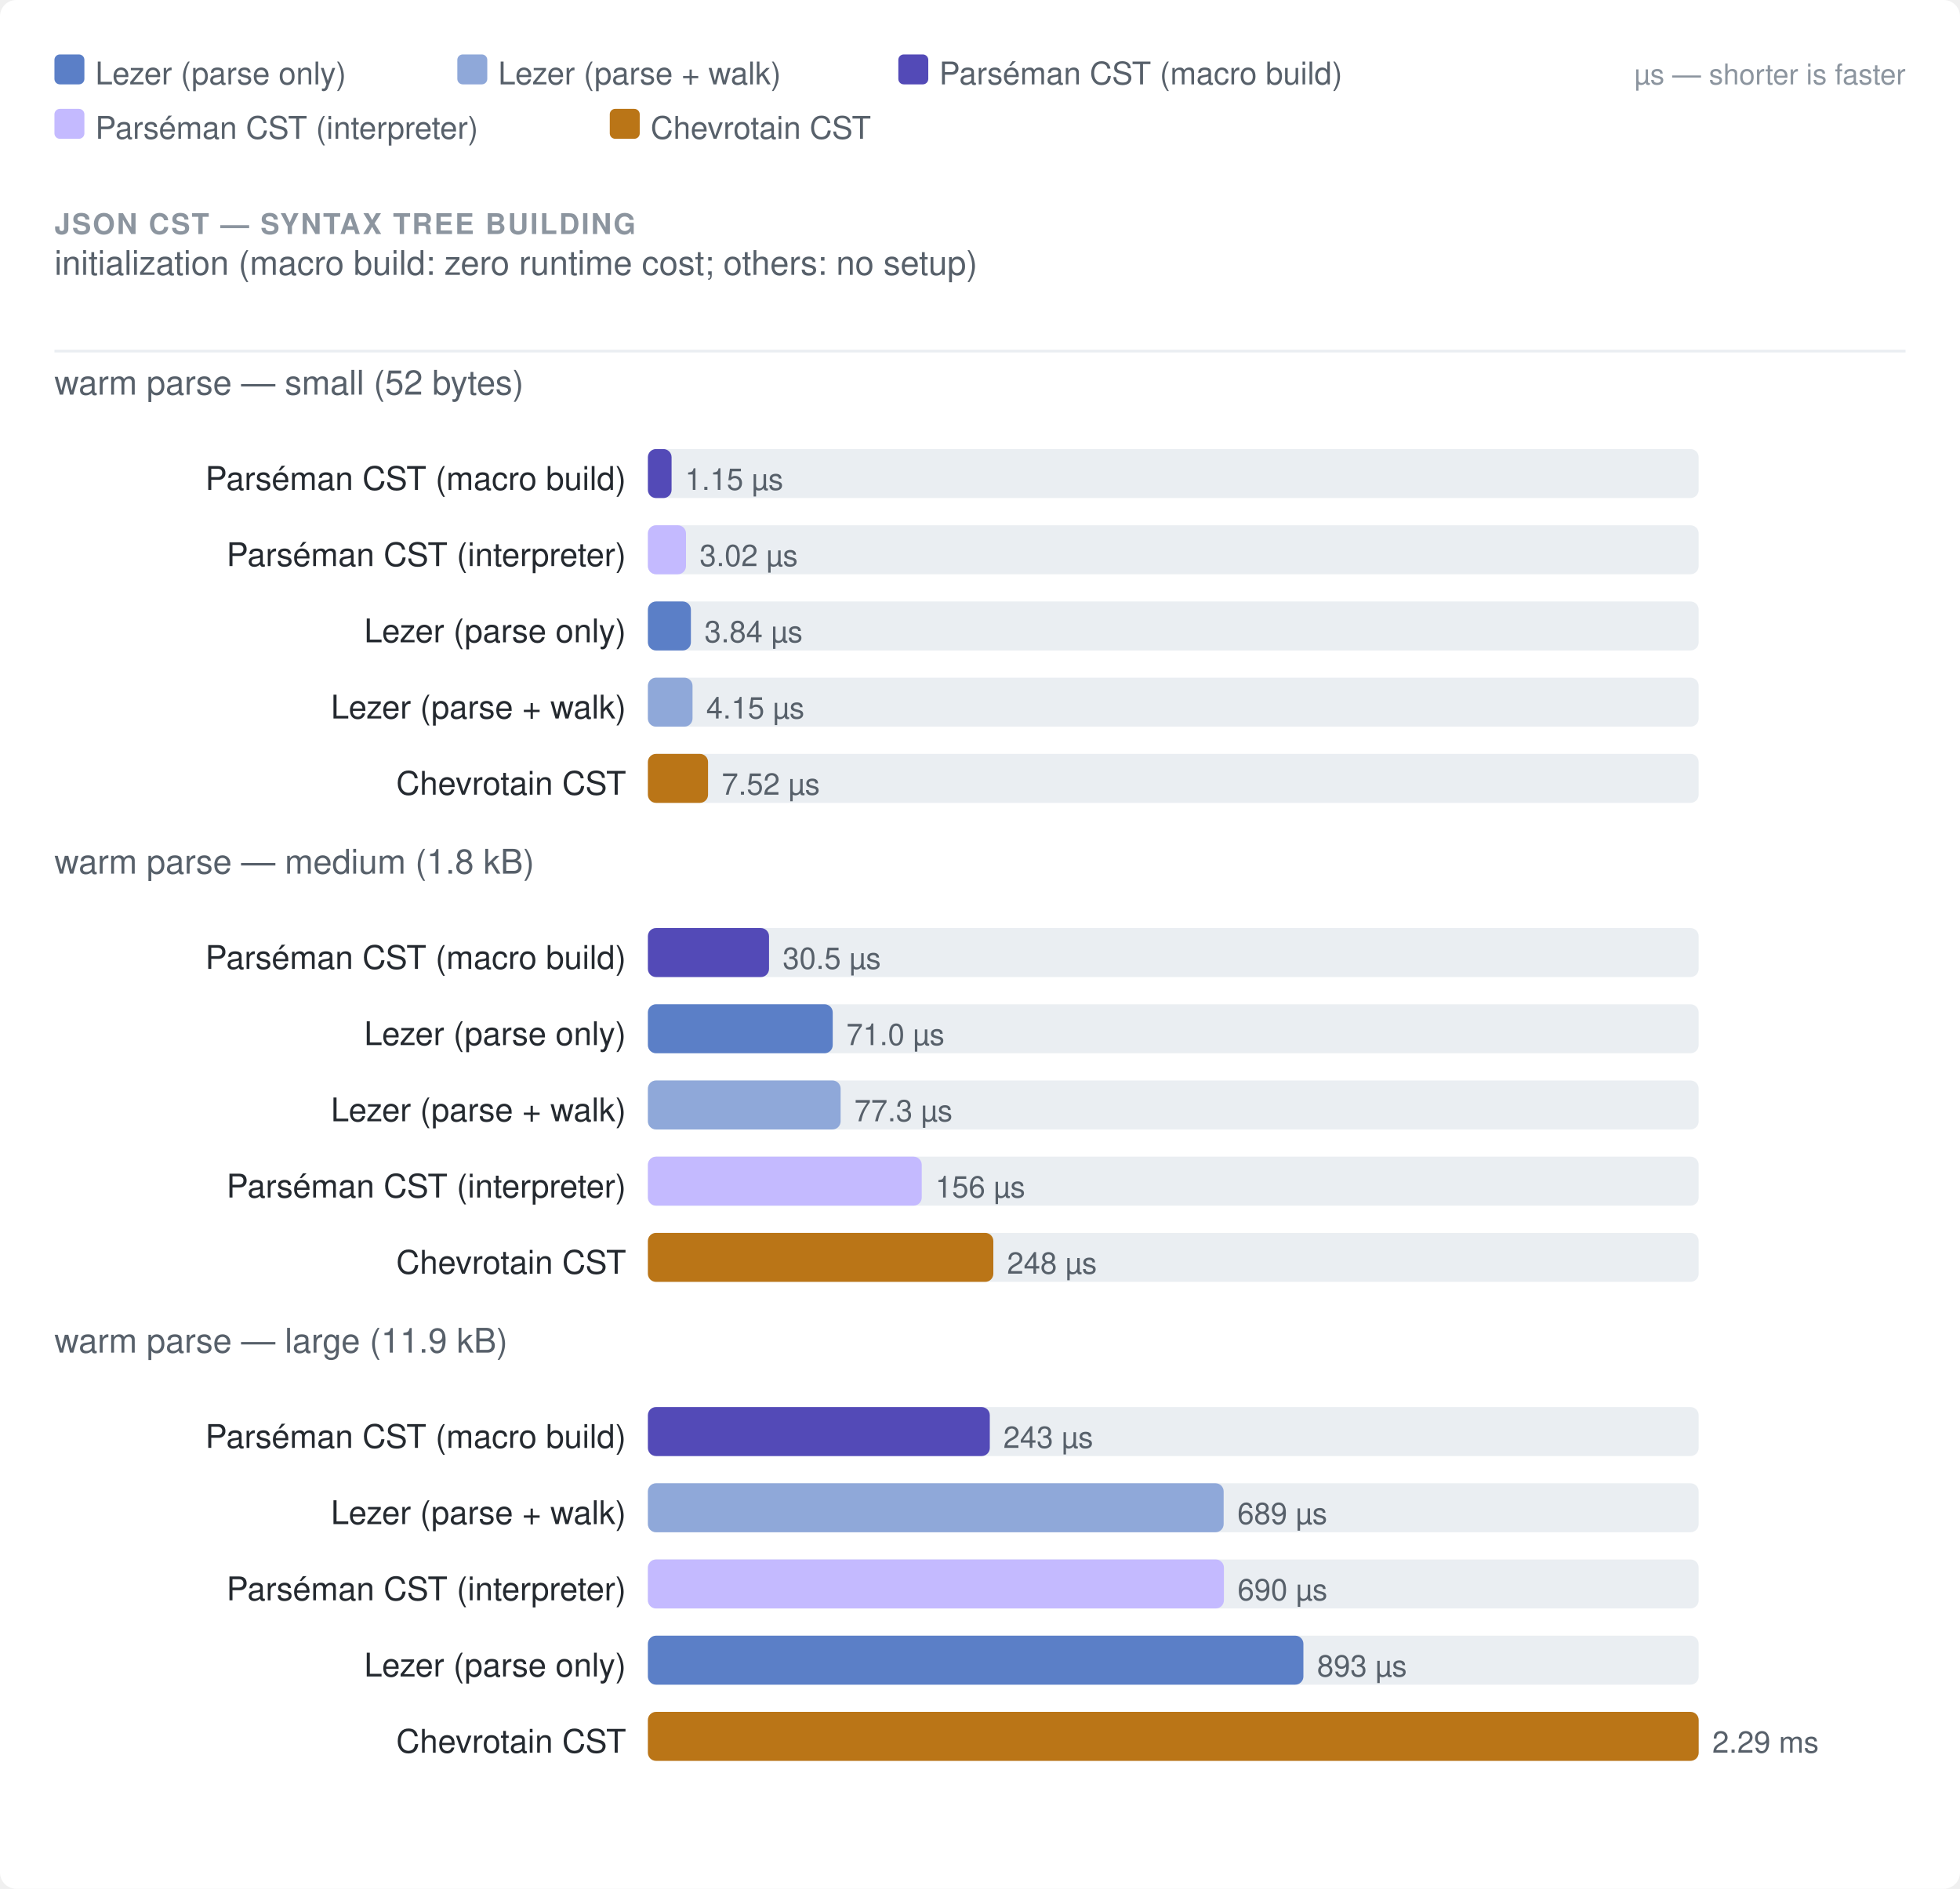
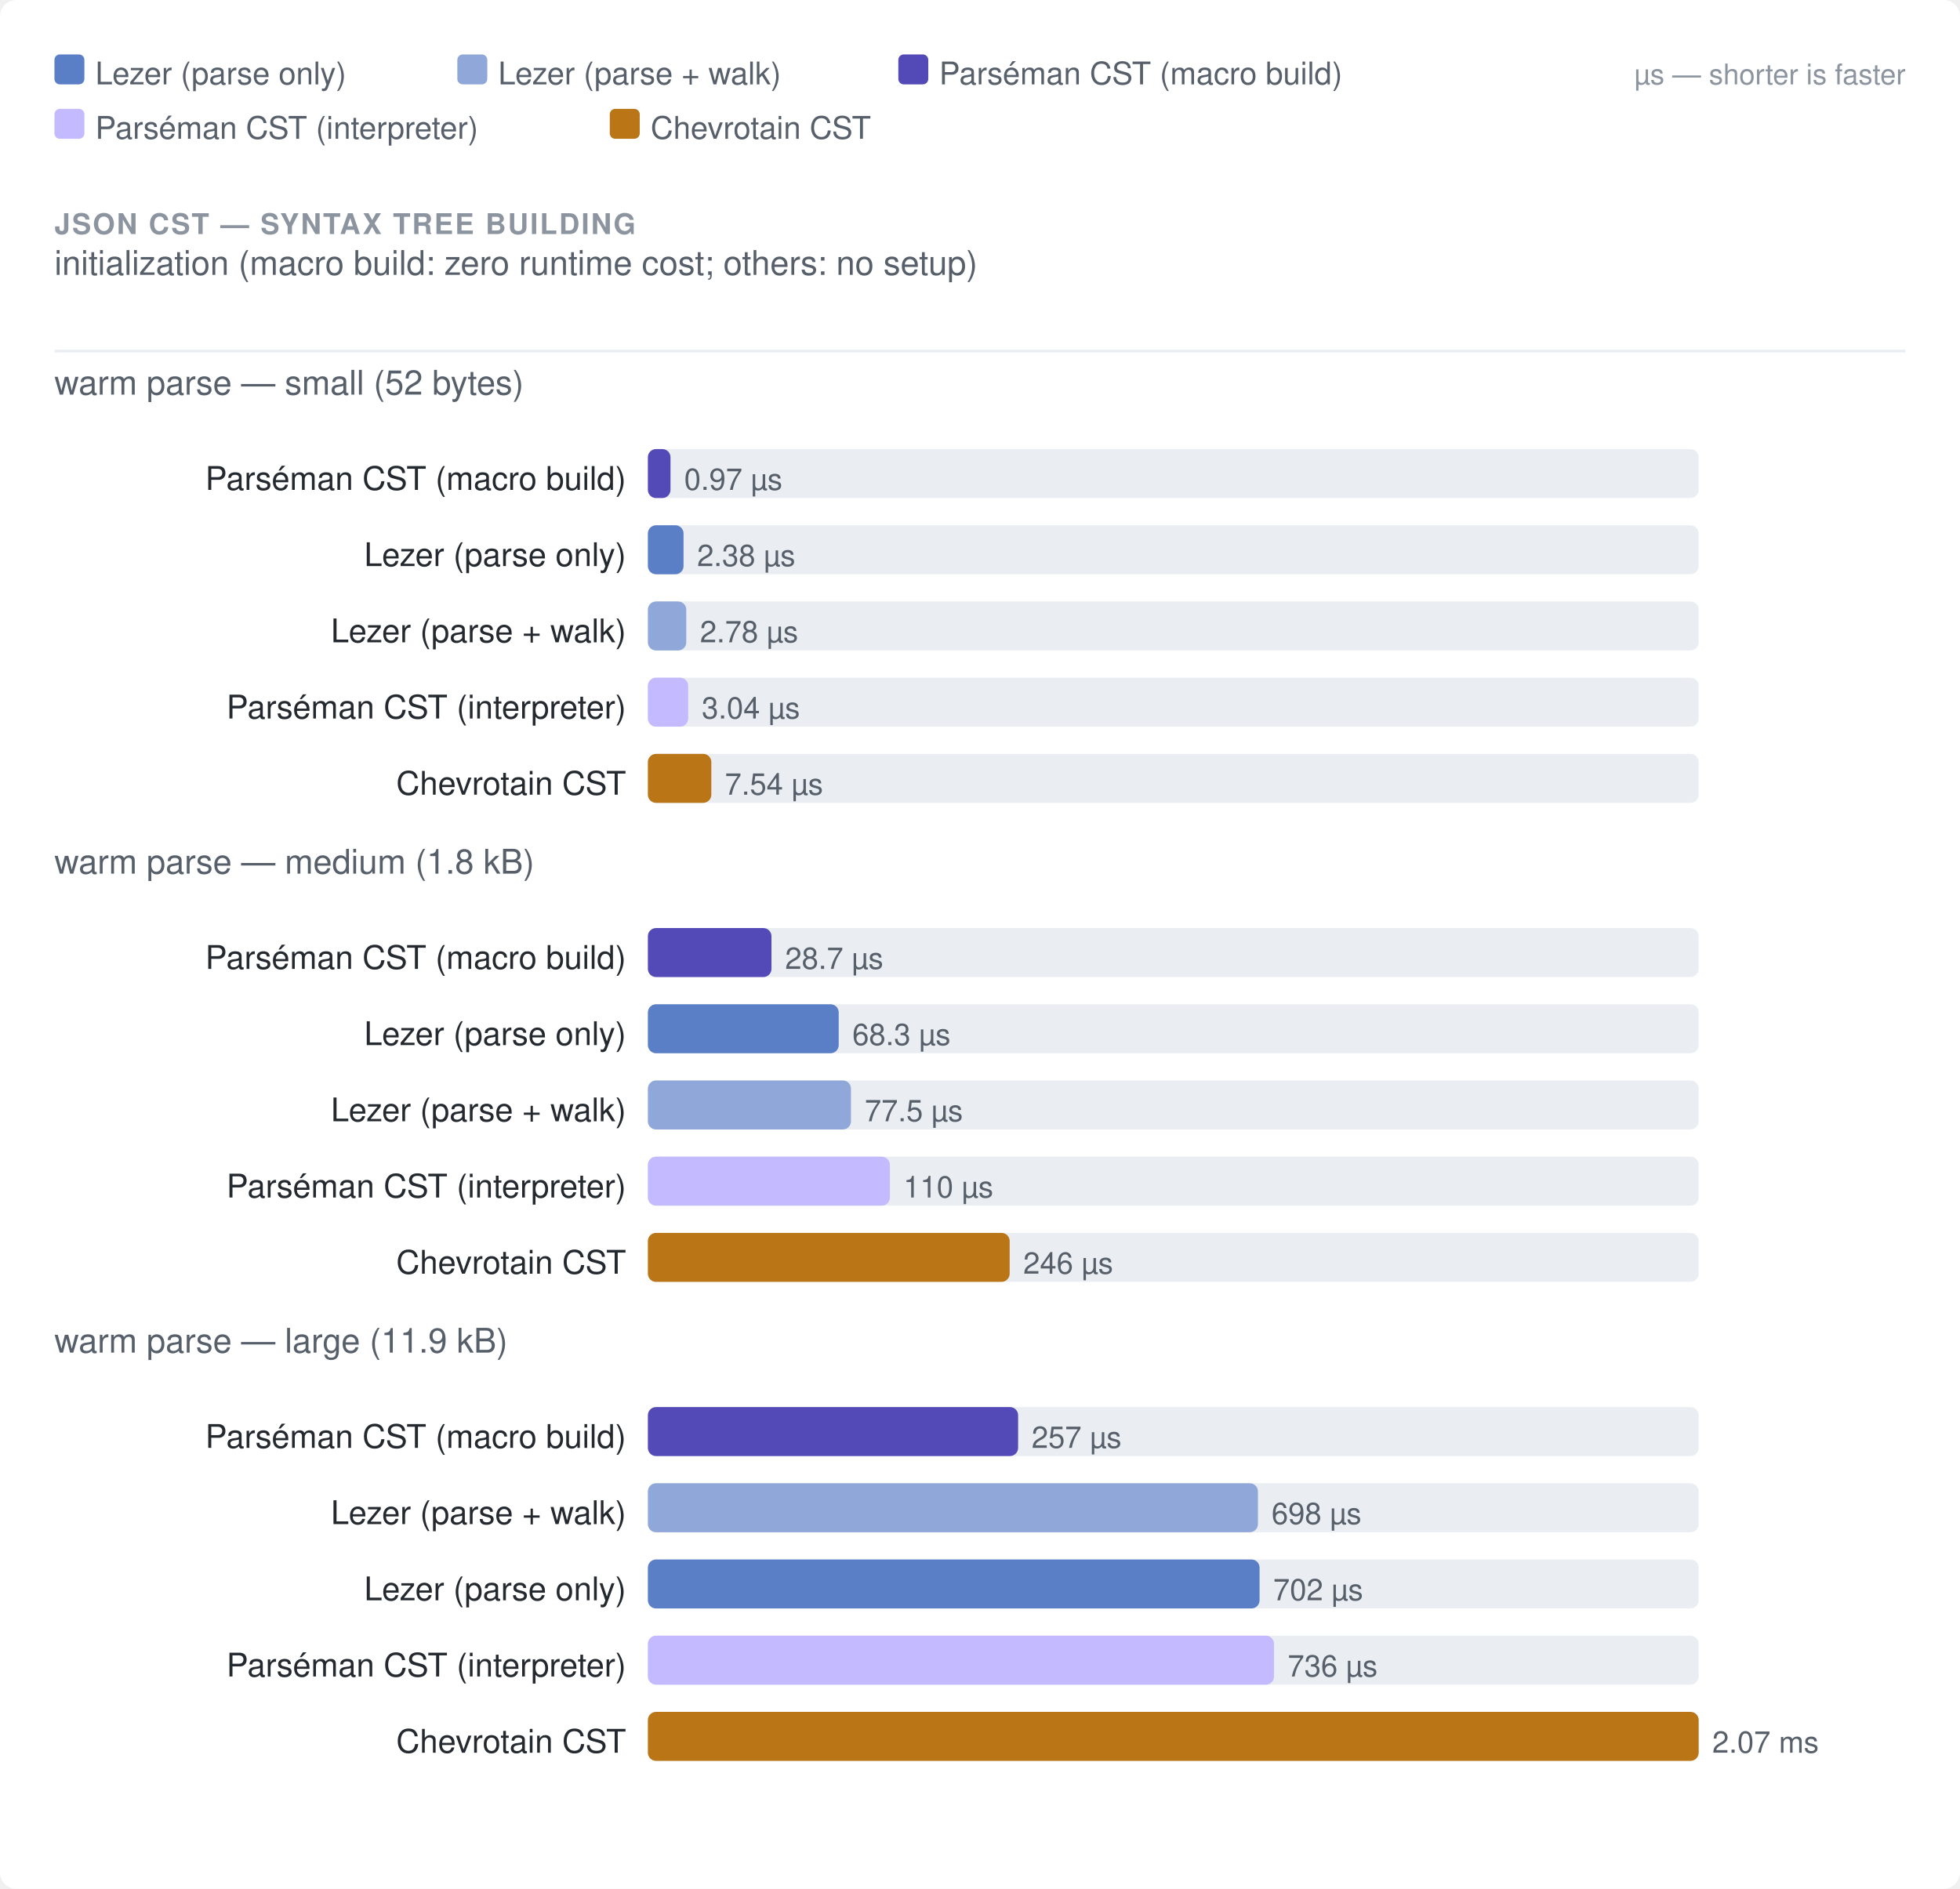
<svg xmlns="http://www.w3.org/2000/svg" viewBox="0 0 720 694" width="720" height="694">
  <rect width="720" height="694" fill="white" rx="6" />
  <rect x="20" y="20" width="11" height="11" rx="2" fill="#5B7FC7" />
  <text x="35" y="31" font-size="11.5" fill="#57606a" font-family="-apple-system,BlinkMacSystemFont,'Segoe UI',Helvetica,Arial,sans-serif">Lezer (parse only)</text>
  <rect x="168" y="20" width="11" height="11" rx="2" fill="#8FA8D9" />
  <text x="183" y="31" font-size="11.5" fill="#57606a" font-family="-apple-system,BlinkMacSystemFont,'Segoe UI',Helvetica,Arial,sans-serif">Lezer (parse + walk)</text>
  <rect x="330" y="20" width="11" height="11" rx="2" fill="#534AB7" />
  <text x="345" y="31" font-size="11.5" fill="#57606a" font-family="-apple-system,BlinkMacSystemFont,'Segoe UI',Helvetica,Arial,sans-serif">Parséman CST (macro build)</text>
  <rect x="20" y="40" width="11" height="11" rx="2" fill="#C4BAFF" />
  <text x="35" y="51" font-size="11.5" fill="#57606a" font-family="-apple-system,BlinkMacSystemFont,'Segoe UI',Helvetica,Arial,sans-serif">Parséman CST (interpreter)</text>
  <rect x="224" y="40" width="11" height="11" rx="2" fill="#BA7517" />
  <text x="239" y="51" font-size="11.5" fill="#57606a" font-family="-apple-system,BlinkMacSystemFont,'Segoe UI',Helvetica,Arial,sans-serif">Chevrotain CST</text>
  <text x="700" y="31" font-size="10.5" fill="#8c959f" text-anchor="end" font-family="-apple-system,BlinkMacSystemFont,'Segoe UI',Helvetica,Arial,sans-serif">µs — shorter is faster</text>
  <text x="20" y="86" font-size="10.5" font-weight="600" fill="#8c959f" letter-spacing="0.06em" font-family="-apple-system,BlinkMacSystemFont,'Segoe UI',Helvetica,Arial,sans-serif">JSON CST — SYNTAX TREE BUILDING</text>
  <text x="20" y="101" font-size="12.5" fill="#57606a" font-family="-apple-system,BlinkMacSystemFont,'Segoe UI',Helvetica,Arial,sans-serif">initialization (macro build: zero runtime cost; others: no setup)</text>
  <line x1="20" y1="129" x2="700" y2="129" stroke="#eaeef2" stroke-width="1" />
  <text x="20" y="145" font-size="12.5" fill="#57606a" font-family="-apple-system,BlinkMacSystemFont,'Segoe UI',Helvetica,Arial,sans-serif">warm parse — small  (52 bytes)</text>
  <text x="230" y="180" text-anchor="end" font-size="12" fill="#24292f" font-family="-apple-system,BlinkMacSystemFont,'Segoe UI',Helvetica,Arial,sans-serif">Parséman CST (macro build)</text>
  <rect x="238" y="165" width="386" height="18" rx="3" fill="#eaeef2" />
-   <rect x="238" y="165" width="8.7" height="18" rx="3" fill="#534AB7" />
-   <text x="251.654" y="180" font-size="11" fill="#57606a" font-family="-apple-system,BlinkMacSystemFont,'Segoe UI',Helvetica,Arial,sans-serif">1.15 µs</text>
-   <text x="230" y="208" text-anchor="end" font-size="12" fill="#24292f" font-family="-apple-system,BlinkMacSystemFont,'Segoe UI',Helvetica,Arial,sans-serif">Parséman CST (interpreter)</text>
+   <rect x="238" y="165" width="8.3" height="18" rx="3" fill="#534AB7" />
+   <text x="251.336" y="180" font-size="11" fill="#57606a" font-family="-apple-system,BlinkMacSystemFont,'Segoe UI',Helvetica,Arial,sans-serif">0.97 µs</text>
+   <text x="230" y="208" text-anchor="end" font-size="12" fill="#24292f" font-family="-apple-system,BlinkMacSystemFont,'Segoe UI',Helvetica,Arial,sans-serif">Lezer (parse only)</text>
  <rect x="238" y="193" width="386" height="18" rx="3" fill="#eaeef2" />
-   <rect x="238" y="193" width="14.0" height="18" rx="3" fill="#C4BAFF" />
-   <text x="257.003" y="208" font-size="11" fill="#57606a" font-family="-apple-system,BlinkMacSystemFont,'Segoe UI',Helvetica,Arial,sans-serif">3.02 µs</text>
-   <text x="230" y="236" text-anchor="end" font-size="12" fill="#24292f" font-family="-apple-system,BlinkMacSystemFont,'Segoe UI',Helvetica,Arial,sans-serif">Lezer (parse only)</text>
+   <rect x="238" y="193" width="13.1" height="18" rx="3" fill="#5B7FC7" />
+   <text x="256.079" y="208" font-size="11" fill="#57606a" font-family="-apple-system,BlinkMacSystemFont,'Segoe UI',Helvetica,Arial,sans-serif">2.38 µs</text>
+   <text x="230" y="236" text-anchor="end" font-size="12" fill="#24292f" font-family="-apple-system,BlinkMacSystemFont,'Segoe UI',Helvetica,Arial,sans-serif">Lezer (parse + walk)</text>
  <rect x="238" y="221" width="386" height="18" rx="3" fill="#eaeef2" />
-   <rect x="238" y="221" width="15.8" height="18" rx="3" fill="#5B7FC7" />
-   <text x="258.783" y="236" font-size="11" fill="#57606a" font-family="-apple-system,BlinkMacSystemFont,'Segoe UI',Helvetica,Arial,sans-serif">3.84 µs</text>
-   <text x="230" y="264" text-anchor="end" font-size="12" fill="#24292f" font-family="-apple-system,BlinkMacSystemFont,'Segoe UI',Helvetica,Arial,sans-serif">Lezer (parse + walk)</text>
+   <rect x="238" y="221" width="14.1" height="18" rx="3" fill="#8FA8D9" />
+   <text x="257.138" y="236" font-size="11" fill="#57606a" font-family="-apple-system,BlinkMacSystemFont,'Segoe UI',Helvetica,Arial,sans-serif">2.78 µs</text>
+   <text x="230" y="264" text-anchor="end" font-size="12" fill="#24292f" font-family="-apple-system,BlinkMacSystemFont,'Segoe UI',Helvetica,Arial,sans-serif">Parséman CST (interpreter)</text>
  <rect x="238" y="249" width="386" height="18" rx="3" fill="#eaeef2" />
-   <rect x="238" y="249" width="16.4" height="18" rx="3" fill="#8FA8D9" />
-   <text x="259.418" y="264" font-size="11" fill="#57606a" font-family="-apple-system,BlinkMacSystemFont,'Segoe UI',Helvetica,Arial,sans-serif">4.15 µs</text>
+   <rect x="238" y="249" width="14.8" height="18" rx="3" fill="#C4BAFF" />
+   <text x="257.788" y="264" font-size="11" fill="#57606a" font-family="-apple-system,BlinkMacSystemFont,'Segoe UI',Helvetica,Arial,sans-serif">3.04 µs</text>
  <text x="230" y="292" text-anchor="end" font-size="12" fill="#24292f" font-family="-apple-system,BlinkMacSystemFont,'Segoe UI',Helvetica,Arial,sans-serif">Chevrotain CST</text>
  <rect x="238" y="277" width="386" height="18" rx="3" fill="#eaeef2" />
-   <rect x="238" y="277" width="22.1" height="18" rx="3" fill="#BA7517" />
-   <text x="265.101" y="292" font-size="11" fill="#57606a" font-family="-apple-system,BlinkMacSystemFont,'Segoe UI',Helvetica,Arial,sans-serif">7.52 µs</text>
+   <rect x="238" y="277" width="23.3" height="18" rx="3" fill="#BA7517" />
+   <text x="266.277" y="292" font-size="11" fill="#57606a" font-family="-apple-system,BlinkMacSystemFont,'Segoe UI',Helvetica,Arial,sans-serif">7.54 µs</text>
  <text x="20" y="321" font-size="12.5" fill="#57606a" font-family="-apple-system,BlinkMacSystemFont,'Segoe UI',Helvetica,Arial,sans-serif">warm parse — medium  (1.8 kB)</text>
  <text x="230" y="356" text-anchor="end" font-size="12" fill="#24292f" font-family="-apple-system,BlinkMacSystemFont,'Segoe UI',Helvetica,Arial,sans-serif">Parséman CST (macro build)</text>
  <rect x="238" y="341" width="386" height="18" rx="3" fill="#eaeef2" />
-   <rect x="238" y="341" width="44.5" height="18" rx="3" fill="#534AB7" />
-   <text x="287.511" y="356" font-size="11" fill="#57606a" font-family="-apple-system,BlinkMacSystemFont,'Segoe UI',Helvetica,Arial,sans-serif">30.5 µs</text>
+   <rect x="238" y="341" width="45.4" height="18" rx="3" fill="#534AB7" />
+   <text x="288.404" y="356" font-size="11" fill="#57606a" font-family="-apple-system,BlinkMacSystemFont,'Segoe UI',Helvetica,Arial,sans-serif">28.7 µs</text>
  <text x="230" y="384" text-anchor="end" font-size="12" fill="#24292f" font-family="-apple-system,BlinkMacSystemFont,'Segoe UI',Helvetica,Arial,sans-serif">Lezer (parse only)</text>
  <rect x="238" y="369" width="386" height="18" rx="3" fill="#eaeef2" />
-   <rect x="238" y="369" width="67.9" height="18" rx="3" fill="#5B7FC7" />
-   <text x="310.885" y="384" font-size="11" fill="#57606a" font-family="-apple-system,BlinkMacSystemFont,'Segoe UI',Helvetica,Arial,sans-serif">71.0 µs</text>
+   <rect x="238" y="369" width="70.1" height="18" rx="3" fill="#5B7FC7" />
+   <text x="313.1" y="384" font-size="11" fill="#57606a" font-family="-apple-system,BlinkMacSystemFont,'Segoe UI',Helvetica,Arial,sans-serif">68.3 µs</text>
  <text x="230" y="412" text-anchor="end" font-size="12" fill="#24292f" font-family="-apple-system,BlinkMacSystemFont,'Segoe UI',Helvetica,Arial,sans-serif">Lezer (parse + walk)</text>
  <rect x="238" y="397" width="386" height="18" rx="3" fill="#eaeef2" />
-   <rect x="238" y="397" width="70.8" height="18" rx="3" fill="#8FA8D9" />
-   <text x="313.829" y="412" font-size="11" fill="#57606a" font-family="-apple-system,BlinkMacSystemFont,'Segoe UI',Helvetica,Arial,sans-serif">77.3 µs</text>
+   <rect x="238" y="397" width="74.6" height="18" rx="3" fill="#8FA8D9" />
+   <text x="317.64" y="412" font-size="11" fill="#57606a" font-family="-apple-system,BlinkMacSystemFont,'Segoe UI',Helvetica,Arial,sans-serif">77.5 µs</text>
  <text x="230" y="440" text-anchor="end" font-size="12" fill="#24292f" font-family="-apple-system,BlinkMacSystemFont,'Segoe UI',Helvetica,Arial,sans-serif">Parséman CST (interpreter)</text>
  <rect x="238" y="425" width="386" height="18" rx="3" fill="#eaeef2" />
-   <rect x="238" y="425" width="100.6" height="18" rx="3" fill="#C4BAFF" />
-   <text x="343.595" y="440" font-size="11" fill="#57606a" font-family="-apple-system,BlinkMacSystemFont,'Segoe UI',Helvetica,Arial,sans-serif">156 µs</text>
+   <rect x="238" y="425" width="88.9" height="18" rx="3" fill="#C4BAFF" />
+   <text x="331.865" y="440" font-size="11" fill="#57606a" font-family="-apple-system,BlinkMacSystemFont,'Segoe UI',Helvetica,Arial,sans-serif">110 µs</text>
  <text x="230" y="468" text-anchor="end" font-size="12" fill="#24292f" font-family="-apple-system,BlinkMacSystemFont,'Segoe UI',Helvetica,Arial,sans-serif">Chevrotain CST</text>
  <rect x="238" y="453" width="386" height="18" rx="3" fill="#eaeef2" />
-   <rect x="238" y="453" width="126.9" height="18" rx="3" fill="#BA7517" />
-   <text x="369.922" y="468" font-size="11" fill="#57606a" font-family="-apple-system,BlinkMacSystemFont,'Segoe UI',Helvetica,Arial,sans-serif">248 µs</text>
+   <rect x="238" y="453" width="132.9" height="18" rx="3" fill="#BA7517" />
+   <text x="375.886" y="468" font-size="11" fill="#57606a" font-family="-apple-system,BlinkMacSystemFont,'Segoe UI',Helvetica,Arial,sans-serif">246 µs</text>
  <text x="20" y="497" font-size="12.5" fill="#57606a" font-family="-apple-system,BlinkMacSystemFont,'Segoe UI',Helvetica,Arial,sans-serif">warm parse — large  (11.9 kB)</text>
  <text x="230" y="532" text-anchor="end" font-size="12" fill="#24292f" font-family="-apple-system,BlinkMacSystemFont,'Segoe UI',Helvetica,Arial,sans-serif">Parséman CST (macro build)</text>
  <rect x="238" y="517" width="386" height="18" rx="3" fill="#eaeef2" />
-   <rect x="238" y="517" width="125.6" height="18" rx="3" fill="#534AB7" />
-   <text x="368.554" y="532" font-size="11" fill="#57606a" font-family="-apple-system,BlinkMacSystemFont,'Segoe UI',Helvetica,Arial,sans-serif">243 µs</text>
+   <rect x="238" y="517" width="136.0" height="18" rx="3" fill="#534AB7" />
+   <text x="378.958" y="532" font-size="11" fill="#57606a" font-family="-apple-system,BlinkMacSystemFont,'Segoe UI',Helvetica,Arial,sans-serif">257 µs</text>
  <text x="230" y="560" text-anchor="end" font-size="12" fill="#24292f" font-family="-apple-system,BlinkMacSystemFont,'Segoe UI',Helvetica,Arial,sans-serif">Lezer (parse + walk)</text>
  <rect x="238" y="545" width="386" height="18" rx="3" fill="#eaeef2" />
-   <rect x="238" y="545" width="211.5" height="18" rx="3" fill="#8FA8D9" />
-   <text x="454.542" y="560" font-size="11" fill="#57606a" font-family="-apple-system,BlinkMacSystemFont,'Segoe UI',Helvetica,Arial,sans-serif">689 µs</text>
-   <text x="230" y="588" text-anchor="end" font-size="12" fill="#24292f" font-family="-apple-system,BlinkMacSystemFont,'Segoe UI',Helvetica,Arial,sans-serif">Parséman CST (interpreter)</text>
+   <rect x="238" y="545" width="224.1" height="18" rx="3" fill="#8FA8D9" />
+   <text x="467.1" y="560" font-size="11" fill="#57606a" font-family="-apple-system,BlinkMacSystemFont,'Segoe UI',Helvetica,Arial,sans-serif">698 µs</text>
+   <text x="230" y="588" text-anchor="end" font-size="12" fill="#24292f" font-family="-apple-system,BlinkMacSystemFont,'Segoe UI',Helvetica,Arial,sans-serif">Lezer (parse only)</text>
  <rect x="238" y="573" width="386" height="18" rx="3" fill="#eaeef2" />
-   <rect x="238" y="573" width="211.6" height="18" rx="3" fill="#C4BAFF" />
-   <text x="454.611" y="588" font-size="11" fill="#57606a" font-family="-apple-system,BlinkMacSystemFont,'Segoe UI',Helvetica,Arial,sans-serif">690 µs</text>
-   <text x="230" y="616" text-anchor="end" font-size="12" fill="#24292f" font-family="-apple-system,BlinkMacSystemFont,'Segoe UI',Helvetica,Arial,sans-serif">Lezer (parse only)</text>
+   <rect x="238" y="573" width="224.7" height="18" rx="3" fill="#5B7FC7" />
+   <text x="467.703" y="588" font-size="11" fill="#57606a" font-family="-apple-system,BlinkMacSystemFont,'Segoe UI',Helvetica,Arial,sans-serif">702 µs</text>
+   <text x="230" y="616" text-anchor="end" font-size="12" fill="#24292f" font-family="-apple-system,BlinkMacSystemFont,'Segoe UI',Helvetica,Arial,sans-serif">Parséman CST (interpreter)</text>
  <rect x="238" y="601" width="386" height="18" rx="3" fill="#eaeef2" />
-   <rect x="238" y="601" width="240.8" height="18" rx="3" fill="#5B7FC7" />
-   <text x="483.805" y="616" font-size="11" fill="#57606a" font-family="-apple-system,BlinkMacSystemFont,'Segoe UI',Helvetica,Arial,sans-serif">893 µs</text>
+   <rect x="238" y="601" width="230.0" height="18" rx="3" fill="#C4BAFF" />
+   <text x="473.031" y="616" font-size="11" fill="#57606a" font-family="-apple-system,BlinkMacSystemFont,'Segoe UI',Helvetica,Arial,sans-serif">736 µs</text>
  <text x="230" y="644" text-anchor="end" font-size="12" fill="#24292f" font-family="-apple-system,BlinkMacSystemFont,'Segoe UI',Helvetica,Arial,sans-serif">Chevrotain CST</text>
  <rect x="238" y="629" width="386" height="18" rx="3" fill="#eaeef2" />
  <rect x="238" y="629" width="386.0" height="18" rx="3" fill="#BA7517" />
-   <text x="629" y="644" font-size="11" fill="#57606a" font-family="-apple-system,BlinkMacSystemFont,'Segoe UI',Helvetica,Arial,sans-serif">2.29 ms</text>
+   <text x="629" y="644" font-size="11" fill="#57606a" font-family="-apple-system,BlinkMacSystemFont,'Segoe UI',Helvetica,Arial,sans-serif">2.07 ms</text>
</svg>
